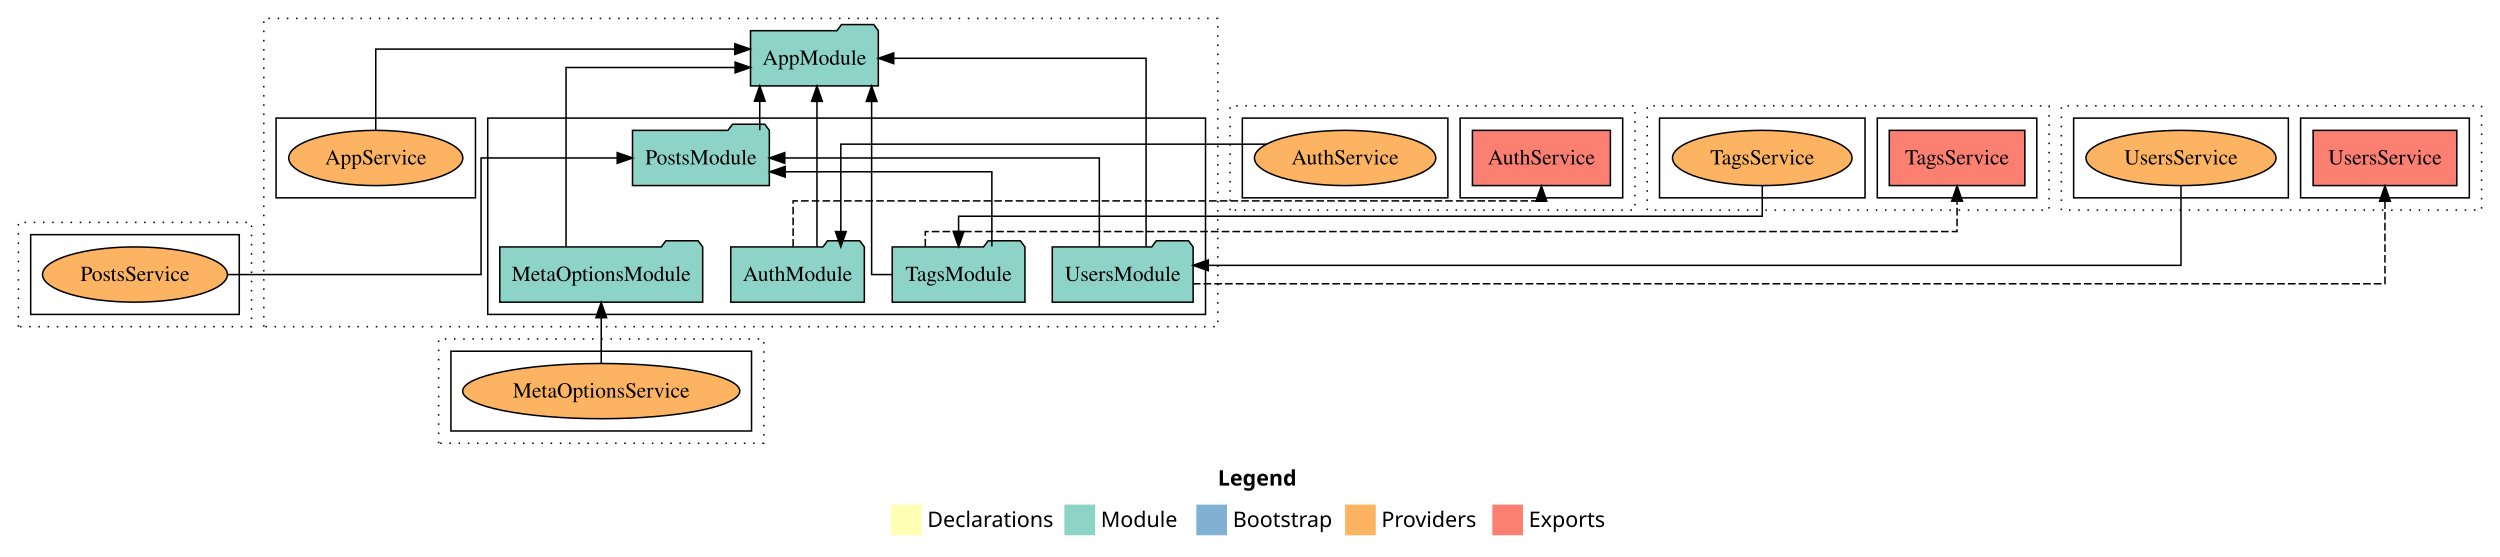
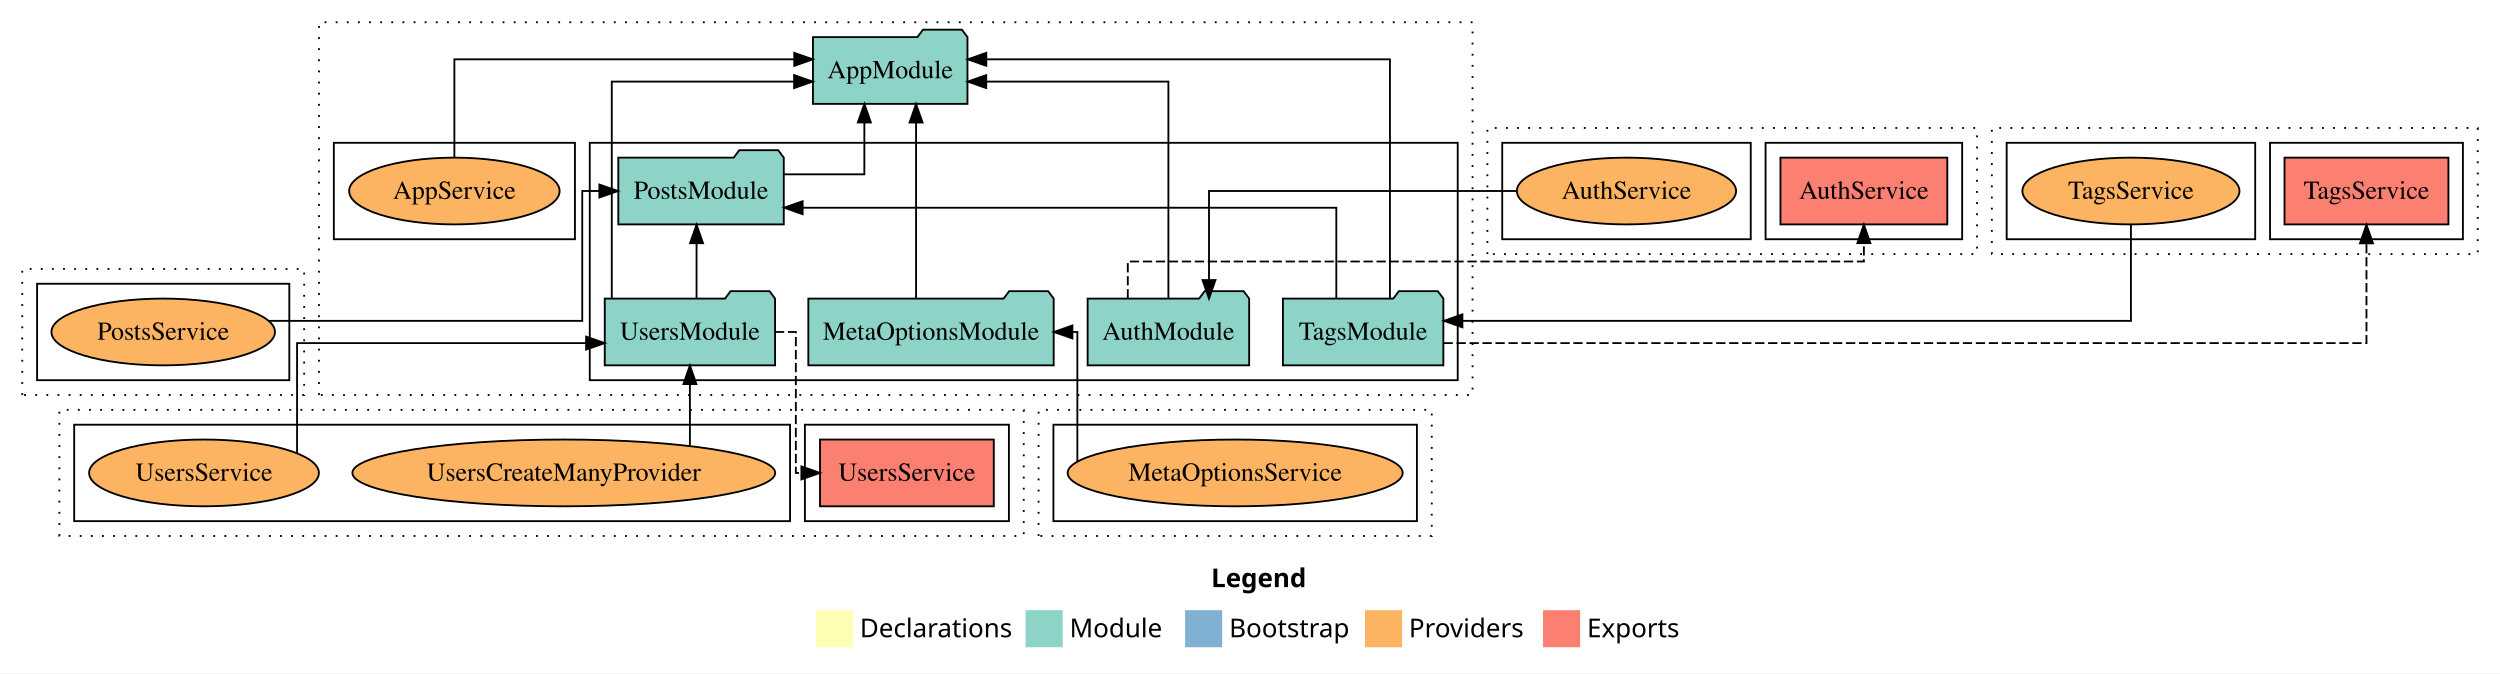
- <svg xmlns="http://www.w3.org/2000/svg" width="1630pt" height="363pt" viewBox="0.00 0.00 1630.00 363.00">
+ <svg xmlns="http://www.w3.org/2000/svg" width="1348pt" height="363pt" viewBox="0.00 0.00 1348.00 363.00">
  <g id="graph0" class="graph" transform="scale(1 1) rotate(0) translate(4 359)">
-     <polygon fill="white" stroke="transparent" points="-4,4 -4,-359 1626,-359 1626,4 -4,4" />
-     <text text-anchor="start" x="790.01" y="-42.4" font-family="Times-12" font-weight="bold" font-size="14.00">Legend</text>
-     <polygon fill="#ffffb3" stroke="transparent" points="577,-10 577,-30 597,-30 597,-10 577,-10" />
-     <text text-anchor="start" x="600.63" y="-15.4" font-family="Times-12" font-size="14.00">  Declarations</text>
-     <polygon fill="#8dd3c7" stroke="transparent" points="690,-10 690,-30 710,-30 710,-10 690,-10" />
-     <text text-anchor="start" x="713.73" y="-15.4" font-family="Times-12" font-size="14.00">  Module</text>
-     <polygon fill="#80b1d3" stroke="transparent" points="776,-10 776,-30 796,-30 796,-10 776,-10" />
-     <text text-anchor="start" x="799.78" y="-15.4" font-family="Times-12" font-size="14.00">  Bootstrap</text>
-     <polygon fill="#fdb462" stroke="transparent" points="873,-10 873,-30 893,-30 893,-10 873,-10" />
-     <text text-anchor="start" x="896.67" y="-15.4" font-family="Times-12" font-size="14.00">  Providers</text>
-     <polygon fill="#fb8072" stroke="transparent" points="969,-10 969,-30 989,-30 989,-10 969,-10" />
-     <text text-anchor="start" x="992.73" y="-15.4" font-family="Times-12" font-size="14.00">  Exports</text>
+     <polygon fill="white" stroke="transparent" points="-4,4 -4,-359 1344,-359 1344,4 -4,4" />
+     <text text-anchor="start" x="649.01" y="-42.4" font-family="Times-12" font-weight="bold" font-size="14.00">Legend</text>
+     <polygon fill="#ffffb3" stroke="transparent" points="436,-10 436,-30 456,-30 456,-10 436,-10" />
+     <text text-anchor="start" x="459.63" y="-15.4" font-family="Times-12" font-size="14.00">  Declarations</text>
+     <polygon fill="#8dd3c7" stroke="transparent" points="549,-10 549,-30 569,-30 569,-10 549,-10" />
+     <text text-anchor="start" x="572.73" y="-15.4" font-family="Times-12" font-size="14.00">  Module</text>
+     <polygon fill="#80b1d3" stroke="transparent" points="635,-10 635,-30 655,-30 655,-10 635,-10" />
+     <text text-anchor="start" x="658.78" y="-15.4" font-family="Times-12" font-size="14.00">  Bootstrap</text>
+     <polygon fill="#fdb462" stroke="transparent" points="732,-10 732,-30 752,-30 752,-10 732,-10" />
+     <text text-anchor="start" x="755.67" y="-15.4" font-family="Times-12" font-size="14.00">  Providers</text>
+     <polygon fill="#fb8072" stroke="transparent" points="828,-10 828,-30 848,-30 848,-10 828,-10" />
+     <text text-anchor="start" x="851.73" y="-15.4" font-family="Times-12" font-size="14.00">  Exports</text>
    <g id="clust1" class="cluster">
      <polygon fill="none" stroke="black" stroke-dasharray="1,5" points="168,-146 168,-347 790,-347 790,-146 168,-146" />
    </g>
    <g id="clust3" class="cluster">
      <polygon fill="none" stroke="black" points="314,-154 314,-282 782,-282 782,-154 314,-154" />
    </g>
    <g id="clust6" class="cluster">
      <polygon fill="none" stroke="black" points="176,-230 176,-282 306,-282 306,-230 176,-230" />
    </g>
    <g id="clust7" class="cluster">
      <polygon fill="none" stroke="black" stroke-dasharray="1,5" points="798,-222 798,-290 1062,-290 1062,-222 798,-222" />
    </g>
    <g id="clust10" class="cluster">
      <polygon fill="none" stroke="black" points="948,-230 948,-282 1054,-282 1054,-230 948,-230" />
    </g>
    <g id="clust12" class="cluster">
      <polygon fill="none" stroke="black" points="806,-230 806,-282 940,-282 940,-230 806,-230" />
    </g>
    <g id="clust13" class="cluster">
-       <polygon fill="none" stroke="black" stroke-dasharray="1,5" points="282,-70 282,-138 494,-138 494,-70 282,-70" />
+       <polygon fill="none" stroke="black" stroke-dasharray="1,5" points="556,-70 556,-138 768,-138 768,-70 556,-70" />
    </g>
    <g id="clust18" class="cluster">
-       <polygon fill="none" stroke="black" points="290,-78 290,-130 486,-130 486,-78 290,-78" />
+       <polygon fill="none" stroke="black" points="564,-78 564,-130 760,-130 760,-78 564,-78" />
    </g>
    <g id="clust19" class="cluster">
      <polygon fill="none" stroke="black" stroke-dasharray="1,5" points="8,-146 8,-214 160,-214 160,-146 8,-146" />
    </g>
    <g id="clust24" class="cluster">
      <polygon fill="none" stroke="black" points="16,-154 16,-206 152,-206 152,-154 16,-154" />
    </g>
    <g id="clust25" class="cluster">
      <polygon fill="none" stroke="black" stroke-dasharray="1,5" points="1070,-222 1070,-290 1332,-290 1332,-222 1070,-222" />
    </g>
    <g id="clust28" class="cluster">
      <polygon fill="none" stroke="black" points="1220,-230 1220,-282 1324,-282 1324,-230 1220,-230" />
    </g>
    <g id="clust30" class="cluster">
      <polygon fill="none" stroke="black" points="1078,-230 1078,-282 1212,-282 1212,-230 1078,-230" />
    </g>
    <g id="clust31" class="cluster">
-       <polygon fill="none" stroke="black" stroke-dasharray="1,5" points="1340,-222 1340,-290 1614,-290 1614,-222 1340,-222" />
+       <polygon fill="none" stroke="black" stroke-dasharray="1,5" points="28,-70 28,-138 548,-138 548,-70 28,-70" />
    </g>
    <g id="clust34" class="cluster">
-       <polygon fill="none" stroke="black" points="1496,-230 1496,-282 1606,-282 1606,-230 1496,-230" />
+       <polygon fill="none" stroke="black" points="430,-78 430,-130 540,-130 540,-78 430,-78" />
    </g>
    <g id="clust36" class="cluster">
-       <polygon fill="none" stroke="black" points="1348,-230 1348,-282 1488,-282 1488,-230 1348,-230" />
+       <polygon fill="none" stroke="black" points="36,-78 36,-130 422,-130 422,-78 36,-78" />
    </g>
    <g id="node1" class="node">
-       <polygon fill="#8dd3c7" stroke="black" points="559.55,-198 556.55,-202 535.55,-202 532.55,-198 472.45,-198 472.45,-162 559.55,-162 559.55,-198" />
-       <text text-anchor="middle" x="516" y="-175.8" font-family="Times,serif" font-size="14.00">AuthModule</text>
+       <polygon fill="#8dd3c7" stroke="black" points="669.55,-198 666.55,-202 645.55,-202 642.55,-198 582.45,-198 582.45,-162 669.55,-162 669.55,-198" />
+       <text text-anchor="middle" x="626" y="-175.8" font-family="Times,serif" font-size="14.00">AuthModule</text>
    </g>
    <g id="node6" class="node">
-       <polygon fill="#8dd3c7" stroke="black" points="568.66,-339 565.66,-343 544.66,-343 541.66,-339 485.34,-339 485.34,-303 568.66,-303 568.66,-339" />
-       <text text-anchor="middle" x="527" y="-316.8" font-family="Times,serif" font-size="14.00">AppModule</text>
+       <polygon fill="#8dd3c7" stroke="black" points="517.66,-339 514.66,-343 493.66,-343 490.66,-339 434.34,-339 434.34,-303 517.66,-303 517.66,-339" />
+       <text text-anchor="middle" x="476" y="-316.8" font-family="Times,serif" font-size="14.00">AppModule</text>
    </g>
    <g id="edge1" class="edge">
-       <path fill="none" stroke="black" d="M528.66,-198.14C528.66,-198.14 528.66,-292.93 528.66,-292.93" />
-       <polygon fill="black" stroke="black" points="525.16,-292.92 528.66,-302.93 532.16,-292.93 525.16,-292.92" />
+       <path fill="none" stroke="black" d="M626,-198.21C626,-235.06 626,-315 626,-315 626,-315 527.78,-315 527.78,-315" />
+       <polygon fill="black" stroke="black" points="527.78,-311.5 517.78,-315 527.78,-318.5 527.78,-311.5" />
    </g>
    <g id="node8" class="node">
      <polygon fill="#fb8072" stroke="black" points="1045.98,-274 956.02,-274 956.02,-238 1045.98,-238 1045.98,-274" />
      <text text-anchor="middle" x="1001" y="-251.8" font-family="Times,serif" font-size="14.00">AuthService </text>
    </g>
    <g id="edge7" class="edge">
-       <path fill="none" stroke="black" stroke-dasharray="5,2" d="M513.11,-198.15C513.11,-211.74 513.11,-228 513.11,-228 513.11,-228 1001,-228 1001,-228 1001,-228 1001,-228.98 1001,-228.98" />
-       <polygon fill="black" stroke="black" points="997.5,-227.79 1001,-237.79 1004.5,-227.79 997.5,-227.79" />
+       <path fill="none" stroke="black" stroke-dasharray="5,2" d="M604.11,-198.11C604.11,-207.9 604.11,-218 604.11,-218 604.11,-218 1001,-218 1001,-218 1001,-218 1001,-227.89 1001,-227.89" />
+       <polygon fill="black" stroke="black" points="997.5,-227.89 1001,-237.89 1004.5,-227.89 997.5,-227.89" />
    </g>
    <g id="node2" class="node">
-       <polygon fill="#8dd3c7" stroke="black" points="454.15,-198 451.15,-202 430.15,-202 427.15,-198 321.85,-198 321.85,-162 454.15,-162 454.15,-198" />
-       <text text-anchor="middle" x="388" y="-175.8" font-family="Times,serif" font-size="14.00">MetaOptionsModule</text>
+       <polygon fill="#8dd3c7" stroke="black" points="564.15,-198 561.15,-202 540.15,-202 537.15,-198 431.85,-198 431.85,-162 564.15,-162 564.15,-198" />
+       <text text-anchor="middle" x="498" y="-175.8" font-family="Times,serif" font-size="14.00">MetaOptionsModule</text>
    </g>
    <g id="edge2" class="edge">
-       <path fill="none" stroke="black" d="M365.06,-198.21C365.06,-235.06 365.06,-315 365.06,-315 365.06,-315 475.3,-315 475.3,-315" />
-       <polygon fill="black" stroke="black" points="475.3,-318.5 485.3,-315 475.3,-311.5 475.3,-318.5" />
+       <path fill="none" stroke="black" d="M489.94,-198.14C489.94,-198.14 489.94,-292.93 489.94,-292.93" />
+       <polygon fill="black" stroke="black" points="486.44,-292.92 489.94,-302.93 493.44,-292.93 486.44,-292.92" />
    </g>
    <g id="node3" class="node">
-       <polygon fill="#8dd3c7" stroke="black" points="497.61,-274 494.61,-278 473.61,-278 470.61,-274 408.39,-274 408.39,-238 497.61,-238 497.61,-274" />
-       <text text-anchor="middle" x="453" y="-251.8" font-family="Times,serif" font-size="14.00">PostsModule</text>
+       <polygon fill="#8dd3c7" stroke="black" points="418.61,-274 415.61,-278 394.61,-278 391.61,-274 329.39,-274 329.39,-238 418.61,-238 418.61,-274" />
+       <text text-anchor="middle" x="374" y="-251.8" font-family="Times,serif" font-size="14.00">PostsModule</text>
    </g>
    <g id="edge3" class="edge">
-       <path fill="none" stroke="black" d="M491.36,-274.11C491.36,-274.11 491.36,-292.99 491.36,-292.99" />
-       <polygon fill="black" stroke="black" points="487.86,-292.99 491.36,-302.99 494.86,-292.99 487.86,-292.99" />
+       <path fill="none" stroke="black" d="M418.8,-265C440.56,-265 462.06,-265 462.06,-265 462.06,-265 462.06,-292.97 462.06,-292.97" />
+       <polygon fill="black" stroke="black" points="458.56,-292.97 462.06,-302.97 465.56,-292.97 458.56,-292.97" />
    </g>
    <g id="node4" class="node">
-       <polygon fill="#8dd3c7" stroke="black" points="664.26,-198 661.26,-202 640.26,-202 637.26,-198 577.74,-198 577.74,-162 664.26,-162 664.26,-198" />
-       <text text-anchor="middle" x="621" y="-175.8" font-family="Times,serif" font-size="14.00">TagsModule</text>
+       <polygon fill="#8dd3c7" stroke="black" points="774.26,-198 771.26,-202 750.26,-202 747.26,-198 687.74,-198 687.74,-162 774.26,-162 774.26,-198" />
+       <text text-anchor="middle" x="731" y="-175.8" font-family="Times,serif" font-size="14.00">TagsModule</text>
    </g>
    <g id="edge10" class="edge">
-       <path fill="none" stroke="black" d="M642.69,-198.31C642.69,-218.15 642.69,-247 642.69,-247 642.69,-247 507.95,-247 507.95,-247" />
-       <polygon fill="black" stroke="black" points="507.95,-243.5 497.95,-247 507.95,-250.5 507.95,-243.5" />
+       <path fill="none" stroke="black" d="M716.54,-198.31C716.54,-218.15 716.54,-247 716.54,-247 716.54,-247 428.78,-247 428.78,-247" />
+       <polygon fill="black" stroke="black" points="428.78,-243.5 418.78,-247 428.78,-250.5 428.78,-243.5" />
    </g>
    <g id="edge4" class="edge">
-       <path fill="none" stroke="black" d="M577.74,-180C569.98,-180 564.3,-180 564.3,-180 564.3,-180 564.3,-292.86 564.3,-292.86" />
-       <polygon fill="black" stroke="black" points="560.8,-292.86 564.3,-302.86 567.8,-292.86 560.8,-292.86" />
+       <path fill="none" stroke="black" d="M745.46,-198.03C745.46,-237.28 745.46,-327 745.46,-327 745.46,-327 527.81,-327 527.81,-327" />
+       <polygon fill="black" stroke="black" points="527.81,-323.5 517.81,-327 527.81,-330.5 527.81,-323.5" />
    </g>
    <g id="node12" class="node">
      <polygon fill="#fb8072" stroke="black" points="1316.19,-274 1227.81,-274 1227.81,-238 1316.19,-238 1316.19,-274" />
      <text text-anchor="middle" x="1272" y="-251.8" font-family="Times,serif" font-size="14.00">TagsService </text>
    </g>
    <g id="edge13" class="edge">
-       <path fill="none" stroke="black" stroke-dasharray="5,2" d="M599.31,-198.21C599.31,-203.55 599.31,-208 599.31,-208 599.31,-208 1272,-208 1272,-208 1272,-208 1272,-227.85 1272,-227.85" />
-       <polygon fill="black" stroke="black" points="1268.5,-227.85 1272,-237.85 1275.5,-227.85 1268.5,-227.85" />
+       <path fill="none" stroke="black" stroke-dasharray="5,2" d="M774.36,-174C902.74,-174 1272,-174 1272,-174 1272,-174 1272,-227.8 1272,-227.8" />
+       <polygon fill="black" stroke="black" points="1268.5,-227.8 1272,-237.8 1275.5,-227.8 1268.5,-227.8" />
    </g>
    <g id="node5" class="node">
-       <polygon fill="#8dd3c7" stroke="black" points="773.92,-198 770.92,-202 749.92,-202 746.92,-198 682.08,-198 682.08,-162 773.92,-162 773.92,-198" />
-       <text text-anchor="middle" x="728" y="-175.8" font-family="Times,serif" font-size="14.00">UsersModule</text>
+       <polygon fill="#8dd3c7" stroke="black" points="413.92,-198 410.92,-202 389.92,-202 386.92,-198 322.08,-198 322.08,-162 413.92,-162 413.92,-198" />
+       <text text-anchor="middle" x="368" y="-175.8" font-family="Times,serif" font-size="14.00">UsersModule</text>
    </g>
    <g id="edge11" class="edge">
-       <path fill="none" stroke="black" d="M712.76,-198.01C712.76,-220.49 712.76,-256 712.76,-256 712.76,-256 507.65,-256 507.65,-256" />
-       <polygon fill="black" stroke="black" points="507.65,-252.5 497.65,-256 507.65,-259.5 507.65,-252.5" />
+       <path fill="none" stroke="black" d="M371.58,-198.01C371.58,-198.01 371.58,-227.85 371.58,-227.85" />
+       <polygon fill="black" stroke="black" points="368.08,-227.85 371.58,-237.85 375.08,-227.85 368.08,-227.85" />
    </g>
    <g id="edge5" class="edge">
-       <path fill="none" stroke="black" d="M743.24,-198.14C743.24,-236.23 743.24,-321 743.24,-321 743.24,-321 578.69,-321 578.69,-321" />
-       <polygon fill="black" stroke="black" points="578.69,-317.5 568.69,-321 578.69,-324.5 578.69,-317.5" />
+       <path fill="none" stroke="black" d="M325.87,-198.21C325.87,-235.06 325.87,-315 325.87,-315 325.87,-315 424.18,-315 424.18,-315" />
+       <polygon fill="black" stroke="black" points="424.18,-318.5 434.18,-315 424.18,-311.5 424.18,-318.5" />
    </g>
    <g id="node14" class="node">
-       <polygon fill="#fb8072" stroke="black" points="1597.85,-274 1504.15,-274 1504.15,-238 1597.85,-238 1597.85,-274" />
-       <text text-anchor="middle" x="1551" y="-251.8" font-family="Times,serif" font-size="14.00">UsersService </text>
+       <polygon fill="#fb8072" stroke="black" points="531.85,-122 438.15,-122 438.15,-86 531.85,-86 531.85,-122" />
+       <text text-anchor="middle" x="485" y="-99.8" font-family="Times,serif" font-size="14.00">UsersService </text>
    </g>
    <g id="edge15" class="edge">
-       <path fill="none" stroke="black" stroke-dasharray="5,2" d="M773.72,-174C946.64,-174 1551,-174 1551,-174 1551,-174 1551,-227.8 1551,-227.8" />
-       <polygon fill="black" stroke="black" points="1547.5,-227.8 1551,-237.8 1554.5,-227.8 1547.5,-227.8" />
+       <path fill="none" stroke="black" stroke-dasharray="5,2" d="M413.83,-180C420.47,-180 425.12,-180 425.12,-180 425.12,-180 425.12,-104 425.12,-104 425.12,-104 428.11,-104 428.11,-104" />
+       <polygon fill="black" stroke="black" points="428.11,-107.5 438.11,-104 428.11,-100.5 428.11,-107.5" />
    </g>
    <g id="node7" class="node">
      <ellipse fill="#fdb462" stroke="black" cx="241" cy="-256" rx="56.74" ry="18" />
      <text text-anchor="middle" x="241" y="-251.8" font-family="Times,serif" font-size="14.00">AppService</text>
    </g>
    <g id="edge6" class="edge">
-       <path fill="none" stroke="black" d="M241,-274.28C241,-295.32 241,-327 241,-327 241,-327 475.11,-327 475.11,-327" />
-       <polygon fill="black" stroke="black" points="475.11,-330.5 485.11,-327 475.11,-323.5 475.11,-330.5" />
+       <path fill="none" stroke="black" d="M241,-274.28C241,-295.32 241,-327 241,-327 241,-327 424.26,-327 424.26,-327" />
+       <polygon fill="black" stroke="black" points="424.26,-330.5 434.26,-327 424.26,-323.5 424.26,-330.5" />
    </g>
    <g id="node9" class="node">
      <ellipse fill="#fdb462" stroke="black" cx="873" cy="-256" rx="59.11" ry="18" />
      <text text-anchor="middle" x="873" y="-251.8" font-family="Times,serif" font-size="14.00">AuthService</text>
    </g>
    <g id="edge8" class="edge">
-       <path fill="none" stroke="black" d="M821.63,-265C729.16,-265 544.22,-265 544.22,-265 544.22,-265 544.22,-208.03 544.22,-208.03" />
-       <polygon fill="black" stroke="black" points="547.72,-208.03 544.22,-198.03 540.72,-208.03 547.72,-208.03" />
+       <path fill="none" stroke="black" d="M813.56,-256C746.87,-256 647.89,-256 647.89,-256 647.89,-256 647.89,-208.01 647.89,-208.01" />
+       <polygon fill="black" stroke="black" points="651.39,-208.01 647.89,-198.01 644.39,-208.01 651.39,-208.01" />
    </g>
    <g id="node10" class="node">
-       <ellipse fill="#fdb462" stroke="black" cx="388" cy="-104" rx="90.33" ry="18" />
-       <text text-anchor="middle" x="388" y="-99.8" font-family="Times,serif" font-size="14.00">MetaOptionsService</text>
+       <ellipse fill="#fdb462" stroke="black" cx="662" cy="-104" rx="90.33" ry="18" />
+       <text text-anchor="middle" x="662" y="-99.8" font-family="Times,serif" font-size="14.00">MetaOptionsService</text>
    </g>
    <g id="edge9" class="edge">
-       <path fill="none" stroke="black" d="M388,-122.01C388,-122.01 388,-151.85 388,-151.85" />
-       <polygon fill="black" stroke="black" points="384.5,-151.85 388,-161.85 391.5,-151.85 384.5,-151.85" />
+       <path fill="none" stroke="black" d="M576.91,-110.22C576.91,-128.37 576.91,-180 576.91,-180 576.91,-180 574.23,-180 574.23,-180" />
+       <polygon fill="black" stroke="black" points="574.23,-176.5 564.23,-180 574.23,-183.5 574.23,-176.5" />
    </g>
    <g id="node11" class="node">
      <ellipse fill="#fdb462" stroke="black" cx="84" cy="-180" rx="60.27" ry="18" />
      <text text-anchor="middle" x="84" y="-175.8" font-family="Times,serif" font-size="14.00">PostsService</text>
    </g>
    <g id="edge12" class="edge">
-       <path fill="none" stroke="black" d="M144.47,-180C211.31,-180 309.65,-180 309.65,-180 309.65,-180 309.65,-256 309.65,-256 309.65,-256 398.43,-256 398.43,-256" />
-       <polygon fill="black" stroke="black" points="398.43,-259.5 408.43,-256 398.43,-252.5 398.43,-259.5" />
+       <path fill="none" stroke="black" d="M141.02,-186C207.96,-186 309.95,-186 309.95,-186 309.95,-186 309.95,-256 309.95,-256 309.95,-256 319.17,-256 319.17,-256" />
+       <polygon fill="black" stroke="black" points="319.17,-259.5 329.17,-256 319.17,-252.5 319.17,-259.5" />
    </g>
    <g id="node13" class="node">
      <ellipse fill="#fdb462" stroke="black" cx="1145" cy="-256" rx="58.53" ry="18" />
      <text text-anchor="middle" x="1145" y="-251.8" font-family="Times,serif" font-size="14.00">TagsService</text>
    </g>
    <g id="edge14" class="edge">
-       <path fill="none" stroke="black" d="M1145,-237.89C1145,-228.1 1145,-218 1145,-218 1145,-218 621,-218 621,-218 621,-218 621,-208.11 621,-208.11" />
-       <polygon fill="black" stroke="black" points="624.5,-208.11 621,-198.11 617.5,-208.11 624.5,-208.11" />
+       <path fill="none" stroke="black" d="M1145,-237.97C1145,-217.23 1145,-186 1145,-186 1145,-186 784.52,-186 784.52,-186" />
+       <polygon fill="black" stroke="black" points="784.52,-182.5 774.52,-186 784.52,-189.5 784.52,-182.5" />
    </g>
    <g id="node15" class="node">
-       <ellipse fill="#fdb462" stroke="black" cx="1418" cy="-256" rx="61.95" ry="18" />
-       <text text-anchor="middle" x="1418" y="-251.8" font-family="Times,serif" font-size="14.00">UsersService</text>
+       <ellipse fill="#fdb462" stroke="black" cx="300" cy="-104" rx="114" ry="18" />
+       <text text-anchor="middle" x="300" y="-99.8" font-family="Times,serif" font-size="14.00">UsersCreateManyProvider</text>
    </g>
    <g id="edge16" class="edge">
-       <path fill="none" stroke="black" d="M1418,-237.97C1418,-217.23 1418,-186 1418,-186 1418,-186 783.81,-186 783.81,-186" />
-       <polygon fill="black" stroke="black" points="783.81,-182.5 773.81,-186 783.81,-189.5 783.81,-182.5" />
+       <path fill="none" stroke="black" d="M368,-118.65C368,-118.65 368,-151.9 368,-151.9" />
+       <polygon fill="black" stroke="black" points="364.5,-151.9 368,-161.9 371.5,-151.9 364.5,-151.9" />
+     </g>
+     <g id="node16" class="node">
+       <ellipse fill="#fdb462" stroke="black" cx="106" cy="-104" rx="61.95" ry="18" />
+       <text text-anchor="middle" x="106" y="-99.8" font-family="Times,serif" font-size="14.00">UsersService</text>
+     </g>
+     <g id="edge17" class="edge">
+       <path fill="none" stroke="black" d="M156.18,-114.63C156.18,-134.21 156.18,-174 156.18,-174 156.18,-174 312.04,-174 312.04,-174" />
+       <polygon fill="black" stroke="black" points="312.04,-177.5 322.04,-174 312.04,-170.5 312.04,-177.5" />
    </g>
  </g>
</svg>
